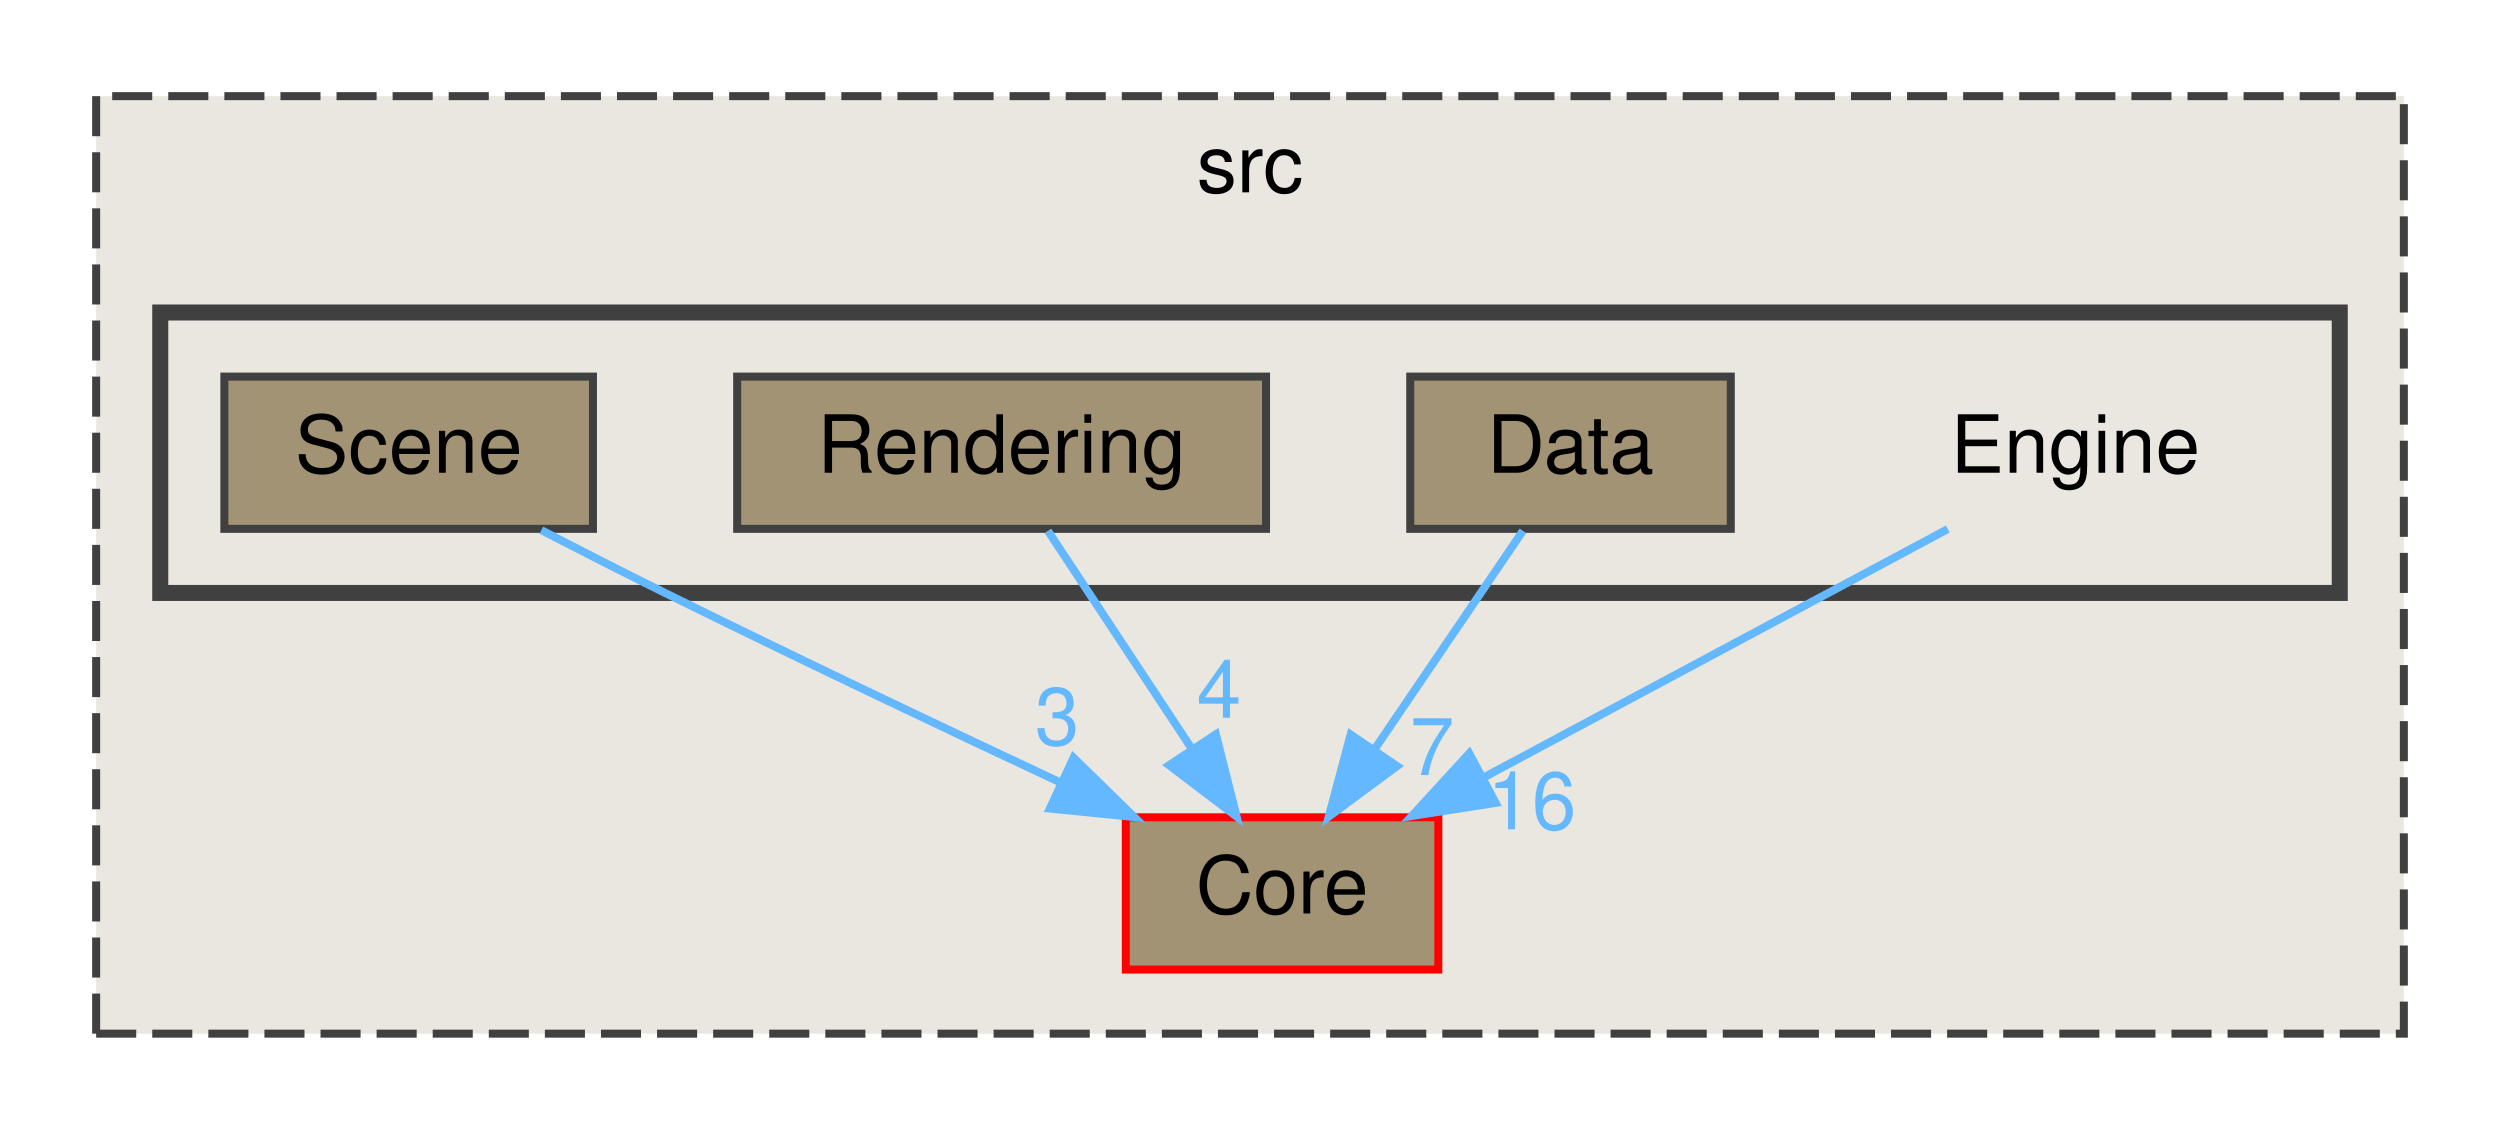
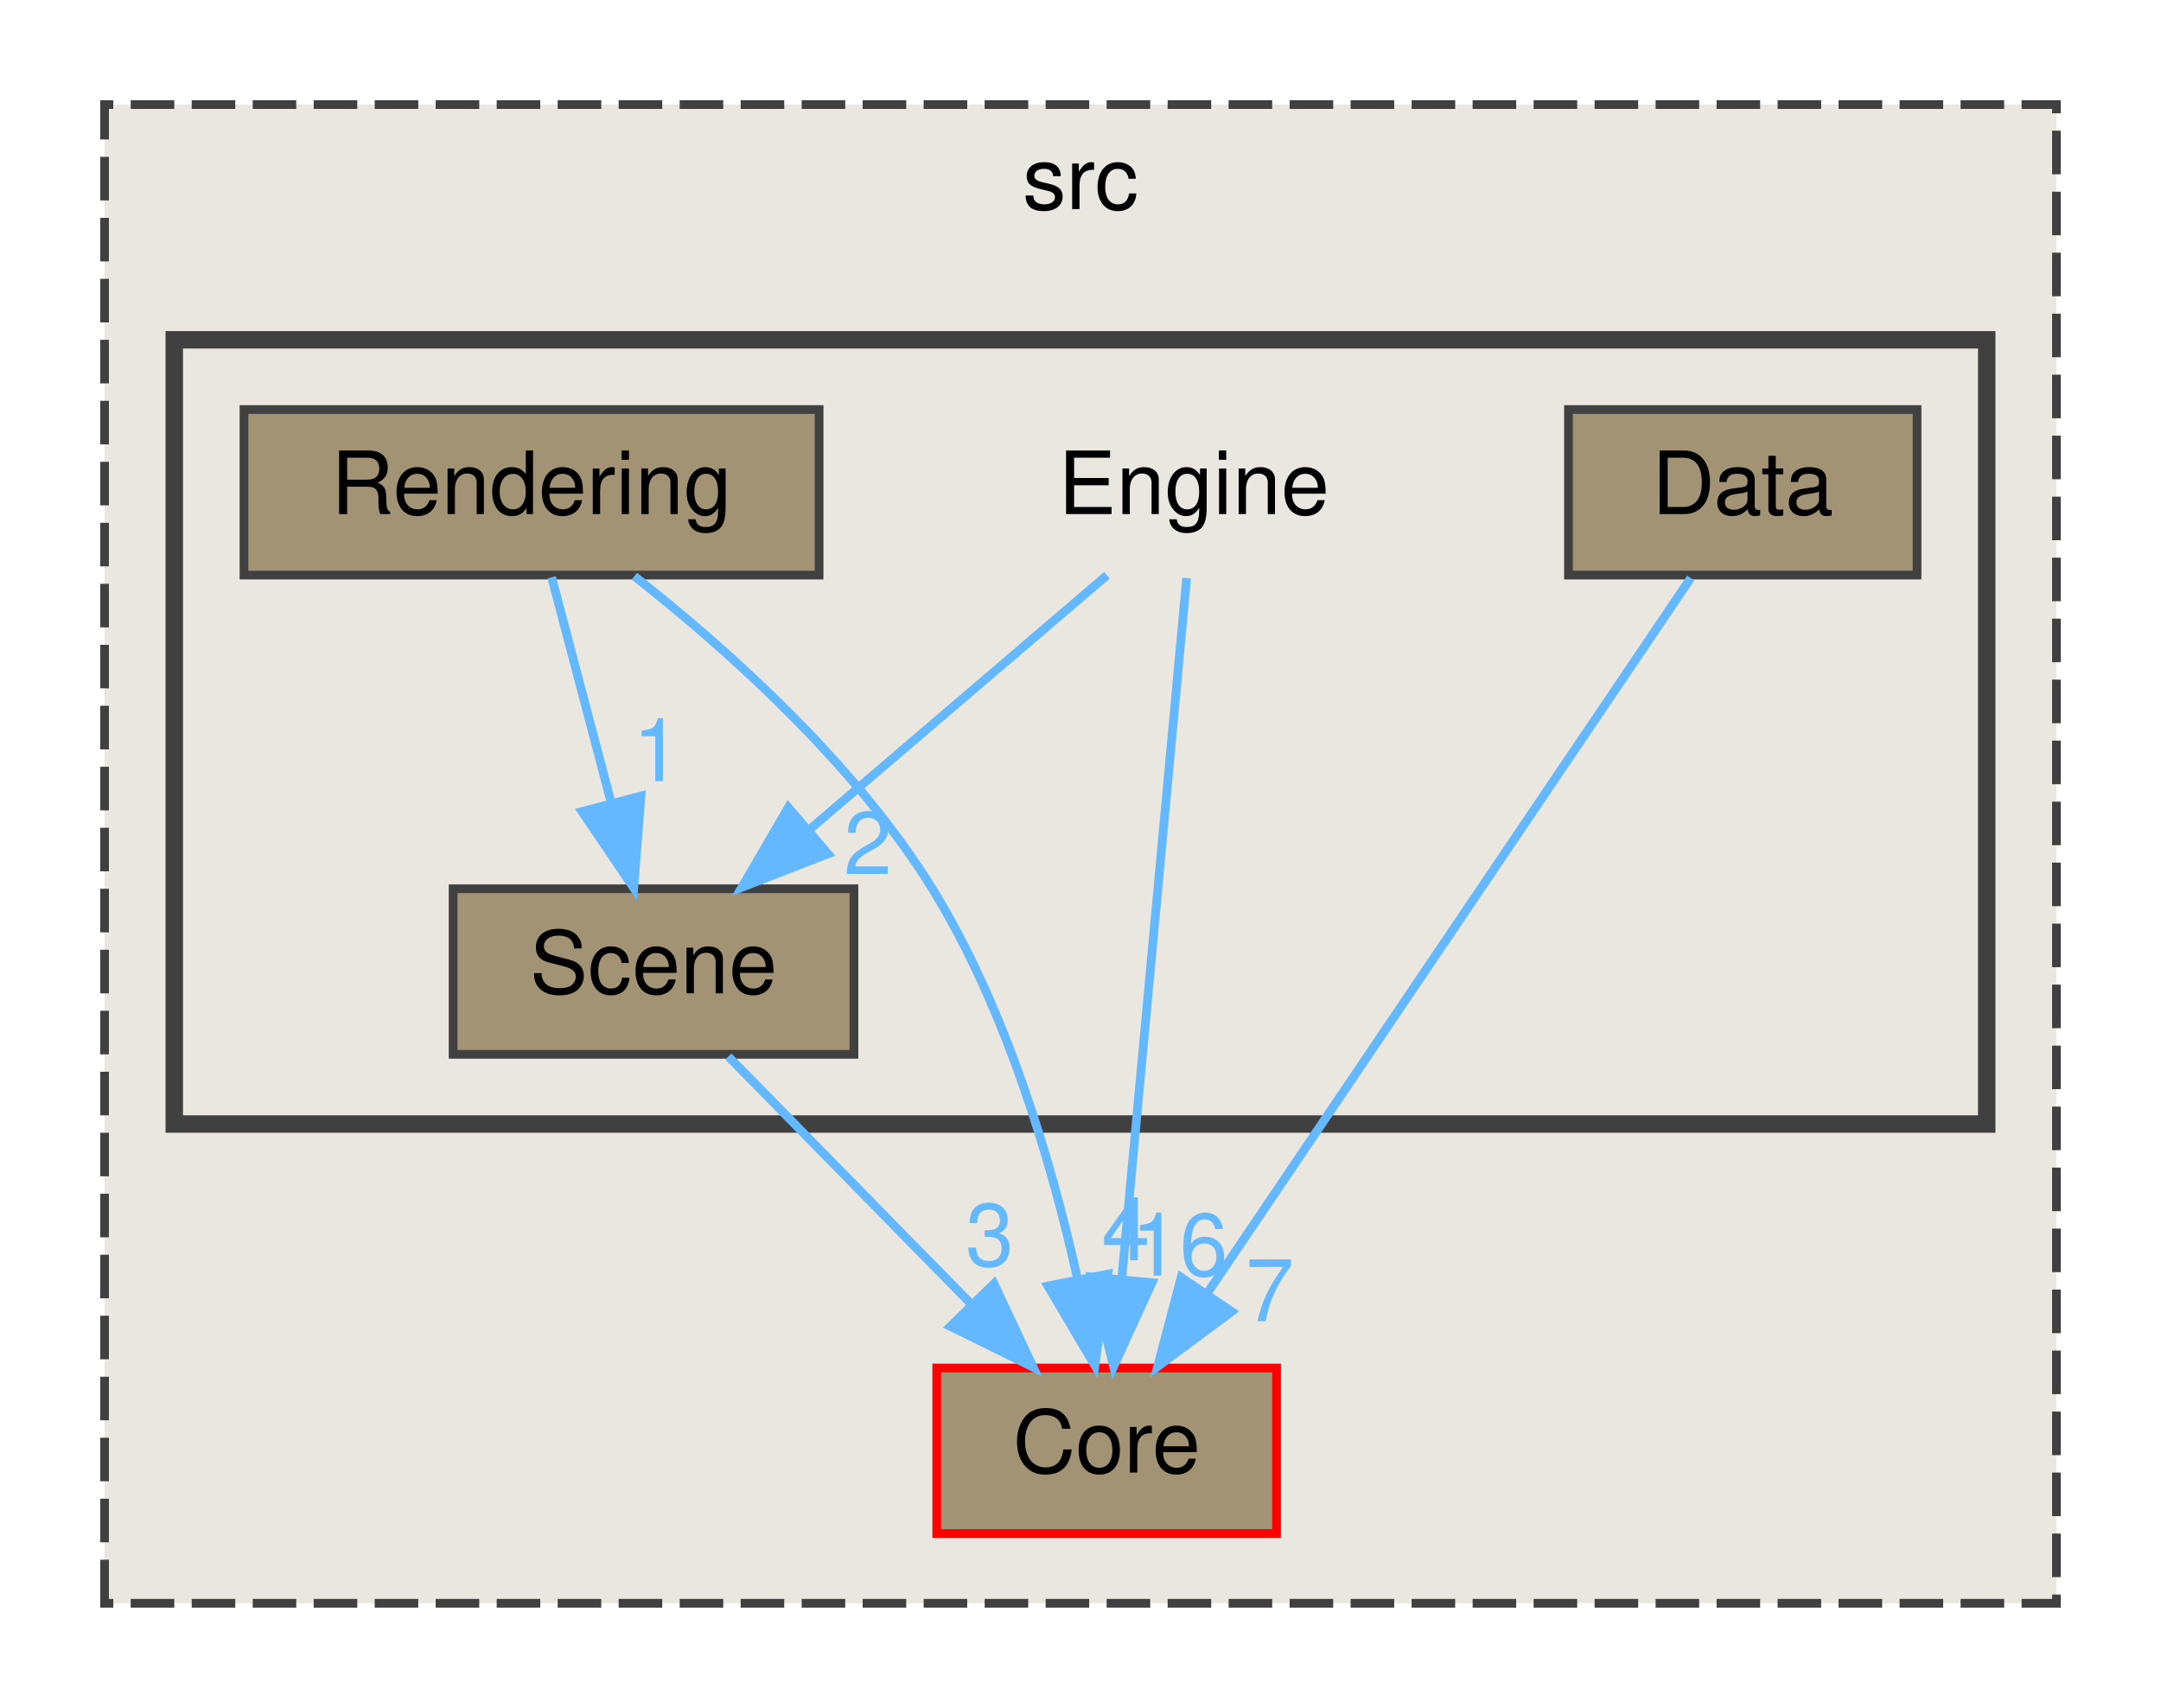
- <svg xmlns="http://www.w3.org/2000/svg" xmlns:xlink="http://www.w3.org/1999/xlink" width="312pt" height="141pt" viewBox="0.00 0.00 312.00 141.00">
-   <g id="graph0" class="graph" transform="scale(1 1) rotate(0) translate(4 137)">
+ <svg xmlns="http://www.w3.org/2000/svg" xmlns:xlink="http://www.w3.org/1999/xlink" width="248pt" height="196pt" viewBox="0.00 0.00 248.00 196.00">
+   <g id="graph0" class="graph" transform="scale(1 1) rotate(0) translate(4 192)">
    <g id="clust1" class="cluster">
      <g id="a_clust1">
        <a xlink:href="dir_68267d1309a1af8e8297ef4c3efbcdba.html" target="_top" xlink:title="src">
-           <polygon fill="#eae7e0" stroke="#404040" stroke-dasharray="5,2" points="8,-8 8,-125 296,-125 296,-8 8,-8" />
-           <text text-anchor="middle" x="152" y="-113" font-family="Helvetica,sans-Serif" font-size="10.00">src</text>
+           <polygon fill="#eae7e0" stroke="#404040" stroke-dasharray="5,2" points="8,-8 8,-180 232,-180 232,-8 8,-8" />
+           <text text-anchor="middle" x="120" y="-168" font-family="Helvetica,sans-Serif" font-size="10.00">src</text>
        </a>
      </g>
    </g>
    <g id="clust2" class="cluster">
      <g id="a_clust2">
        <a xlink:href="dir_3072bc1f55ed1280fe4fbe6b21c78379.html" target="_top">
-           <polygon fill="#eae7e0" stroke="#404040" stroke-width="2" points="16,-63 16,-98 288,-98 288,-63 16,-63" />
+           <polygon fill="#eae7e0" stroke="#404040" stroke-width="2" points="16,-63 16,-153 224,-153 224,-63 16,-63" />
        </a>
      </g>
    </g>
    <g id="node1" class="node">
      <g id="a_node1">
        <a xlink:href="dir_a2f0e5642e47e7ed59fe0f0829eafb5f.html" target="_top" xlink:title="Core">
-           <polygon fill="#a29374" stroke="red" points="175.5,-35 136.5,-35 136.5,-16 175.5,-16 175.5,-35" />
-           <text text-anchor="middle" x="156" y="-23" font-family="Helvetica,sans-Serif" font-size="10.00">Core</text>
+           <polygon fill="#a29374" stroke="red" points="142.5,-35 103.5,-35 103.5,-16 142.5,-16 142.5,-35" />
+           <text text-anchor="middle" x="123" y="-23" font-family="Helvetica,sans-Serif" font-size="10.00">Core</text>
        </a>
      </g>
    </g>
    <g id="node2" class="node">
-       <text text-anchor="middle" x="255" y="-78" font-family="Helvetica,sans-Serif" font-size="10.00">Engine</text>
+       <text text-anchor="middle" x="133" y="-133" font-family="Helvetica,sans-Serif" font-size="10.00">Engine</text>
+     </g>
+     <g id="edge2" class="edge">
+       <path fill="none" stroke="#63b8ff" d="M132.18,-125.66C130.56,-108.17 126.92,-68.8 124.74,-45.27" />
+       <polygon fill="#63b8ff" stroke="#63b8ff" points="128.21,-44.79 123.8,-35.16 121.24,-45.44 128.21,-44.79" />
+       <g id="a_edge2-headlabel">
+         <a xlink:href="dir_000013_000008.html" target="_top" xlink:title="16">
+           <text text-anchor="middle" x="131.37" y="-45.61" font-family="Helvetica,sans-Serif" font-size="10.00" fill="#63b8ff">16</text>
+         </a>
+       </g>
+     </g>
+     <g id="node5" class="node">
+       <g id="a_node5">
+         <a xlink:href="dir_89bb22796d297d82305d45a42e7934d2.html" target="_top" xlink:title="Scene">
+           <polygon fill="#a29374" stroke="#404040" points="94,-90 48,-90 48,-71 94,-71 94,-90" />
+           <text text-anchor="middle" x="71" y="-78" font-family="Helvetica,sans-Serif" font-size="10.00">Scene</text>
+         </a>
+       </g>
    </g>
    <g id="edge1" class="edge">
-       <path fill="none" stroke="#63b8ff" d="M239.09,-70.98C223.45,-62.61 199.34,-49.7 181.12,-39.95" />
-       <polygon fill="#63b8ff" stroke="#63b8ff" points="182.66,-36.8 172.2,-35.17 179.36,-42.98 182.66,-36.8" />
+       <path fill="none" stroke="#63b8ff" d="M123.04,-125.98C113.87,-118.15 100.06,-106.34 88.97,-96.86" />
+       <polygon fill="#63b8ff" stroke="#63b8ff" points="91.02,-94.01 81.14,-90.17 86.47,-99.33 91.02,-94.01" />
      <g id="a_edge1-headlabel">
-         <a xlink:href="dir_000013_000008.html" target="_top" xlink:title="16">
-           <text text-anchor="middle" x="187.17" y="-33.5" font-family="Helvetica,sans-Serif" font-size="10.00" fill="#63b8ff">16</text>
+         <a xlink:href="dir_000013_000026.html" target="_top" xlink:title="2">
+           <text text-anchor="middle" x="95.6" y="-91.69" font-family="Helvetica,sans-Serif" font-size="10.00" fill="#63b8ff">2</text>
        </a>
      </g>
    </g>
    <g id="node3" class="node">
      <g id="a_node3">
        <a xlink:href="dir_a46b089ae2655285b8dddf2703c36868.html" target="_top" xlink:title="Data">
-           <polygon fill="#a29374" stroke="#404040" points="212,-90 172,-90 172,-71 212,-71 212,-90" />
-           <text text-anchor="middle" x="192" y="-78" font-family="Helvetica,sans-Serif" font-size="10.00">Data</text>
+           <polygon fill="#a29374" stroke="#404040" points="216,-145 176,-145 176,-126 216,-126 216,-145" />
+           <text text-anchor="middle" x="196" y="-133" font-family="Helvetica,sans-Serif" font-size="10.00">Data</text>
        </a>
      </g>
    </g>
-     <g id="edge2" class="edge">
-       <path fill="none" stroke="#63b8ff" d="M186.06,-70.75C181.02,-63.34 173.66,-52.5 167.49,-43.41" />
-       <polygon fill="#63b8ff" stroke="#63b8ff" points="170.35,-41.39 161.83,-35.09 164.56,-45.33 170.35,-41.39" />
-       <g id="a_edge2-headlabel">
+     <g id="edge3" class="edge">
+       <path fill="none" stroke="#63b8ff" d="M190.03,-125.66C177.94,-107.77 150.38,-67 134.62,-43.69" />
+       <polygon fill="#63b8ff" stroke="#63b8ff" points="137.35,-41.48 128.85,-35.16 131.55,-45.4 137.35,-41.48" />
+       <g id="a_edge3-headlabel">
        <a xlink:href="dir_000009_000008.html" target="_top" xlink:title="7">
-           <text text-anchor="middle" x="174.72" y="-40.27" font-family="Helvetica,sans-Serif" font-size="10.00" fill="#63b8ff">7</text>
+           <text text-anchor="middle" x="141.72" y="-40.37" font-family="Helvetica,sans-Serif" font-size="10.00" fill="#63b8ff">7</text>
        </a>
      </g>
    </g>
    <g id="node4" class="node">
      <g id="a_node4">
        <a xlink:href="dir_6b51c25a1fae8ca1123814c12a4ebb69.html" target="_top" xlink:title="Rendering">
-           <polygon fill="#a29374" stroke="#404040" points="154,-90 88,-90 88,-71 154,-71 154,-90" />
-           <text text-anchor="middle" x="121" y="-78" font-family="Helvetica,sans-Serif" font-size="10.00">Rendering</text>
+           <polygon fill="#a29374" stroke="#404040" points="90,-145 24,-145 24,-126 90,-126 90,-145" />
+           <text text-anchor="middle" x="57" y="-133" font-family="Helvetica,sans-Serif" font-size="10.00">Rendering</text>
        </a>
      </g>
    </g>
-     <g id="edge3" class="edge">
-       <path fill="none" stroke="#63b8ff" d="M126.78,-70.75C131.62,-63.42 138.68,-52.73 144.64,-43.7" />
-       <polygon fill="#63b8ff" stroke="#63b8ff" points="147.74,-45.36 150.33,-35.09 141.9,-41.5 147.74,-45.36" />
-       <g id="a_edge3-headlabel">
+     <g id="edge5" class="edge">
+       <path fill="none" stroke="#63b8ff" d="M68.8,-125.87C79.19,-117.7 94,-104.56 103,-90 111.54,-76.17 116.74,-58.38 119.68,-45.14" />
+       <polygon fill="#63b8ff" stroke="#63b8ff" points="123.12,-45.78 121.65,-35.29 116.26,-44.41 123.12,-45.78" />
+       <g id="a_edge5-headlabel">
        <a xlink:href="dir_000024_000008.html" target="_top" xlink:title="4">
-           <text text-anchor="middle" x="148.13" y="-47.43" font-family="Helvetica,sans-Serif" font-size="10.00" fill="#63b8ff">4</text>
-         </a>
-       </g>
-     </g>
-     <g id="node5" class="node">
-       <g id="a_node5">
-         <a xlink:href="dir_89bb22796d297d82305d45a42e7934d2.html" target="_top" xlink:title="Scene">
-           <polygon fill="#a29374" stroke="#404040" points="70,-90 24,-90 24,-71 70,-71 70,-90" />
-           <text text-anchor="middle" x="47" y="-78" font-family="Helvetica,sans-Serif" font-size="10.00">Scene</text>
+           <text text-anchor="middle" x="125.2" y="-47.36" font-family="Helvetica,sans-Serif" font-size="10.00" fill="#63b8ff">4</text>
        </a>
      </g>
    </g>
    <g id="edge4" class="edge">
-       <path fill="none" stroke="#63b8ff" d="M63.56,-70.83C68.51,-68.27 73.96,-65.49 79,-63 95.32,-54.93 113.74,-46.18 128.47,-39.28" />
-       <polygon fill="#63b8ff" stroke="#63b8ff" points="129.98,-42.44 137.56,-35.03 127.02,-36.09 129.98,-42.44" />
+       <path fill="none" stroke="#63b8ff" d="M59.31,-125.75C61.17,-118.72 63.84,-108.62 66.15,-99.84" />
+       <polygon fill="#63b8ff" stroke="#63b8ff" points="69.56,-100.65 68.73,-90.09 62.79,-98.86 69.56,-100.65" />
      <g id="a_edge4-headlabel">
+         <a xlink:href="dir_000024_000026.html" target="_top" xlink:title="1">
+           <text text-anchor="middle" x="71.39" y="-102.35" font-family="Helvetica,sans-Serif" font-size="10.00" fill="#63b8ff">1</text>
+         </a>
+       </g>
+     </g>
+     <g id="edge6" class="edge">
+       <path fill="none" stroke="#63b8ff" d="M79.59,-70.75C87.16,-63.03 98.38,-51.6 107.51,-42.28" />
+       <polygon fill="#63b8ff" stroke="#63b8ff" points="110.07,-44.68 114.57,-35.09 105.07,-39.78 110.07,-44.68" />
+       <g id="a_edge6-headlabel">
        <a xlink:href="dir_000026_000008.html" target="_top" xlink:title="3">
-           <text text-anchor="middle" x="127.93" y="-44.03" font-family="Helvetica,sans-Serif" font-size="10.00" fill="#63b8ff">3</text>
+           <text text-anchor="middle" x="109.58" y="-46.73" font-family="Helvetica,sans-Serif" font-size="10.00" fill="#63b8ff">3</text>
        </a>
      </g>
    </g>
  </g>
</svg>
